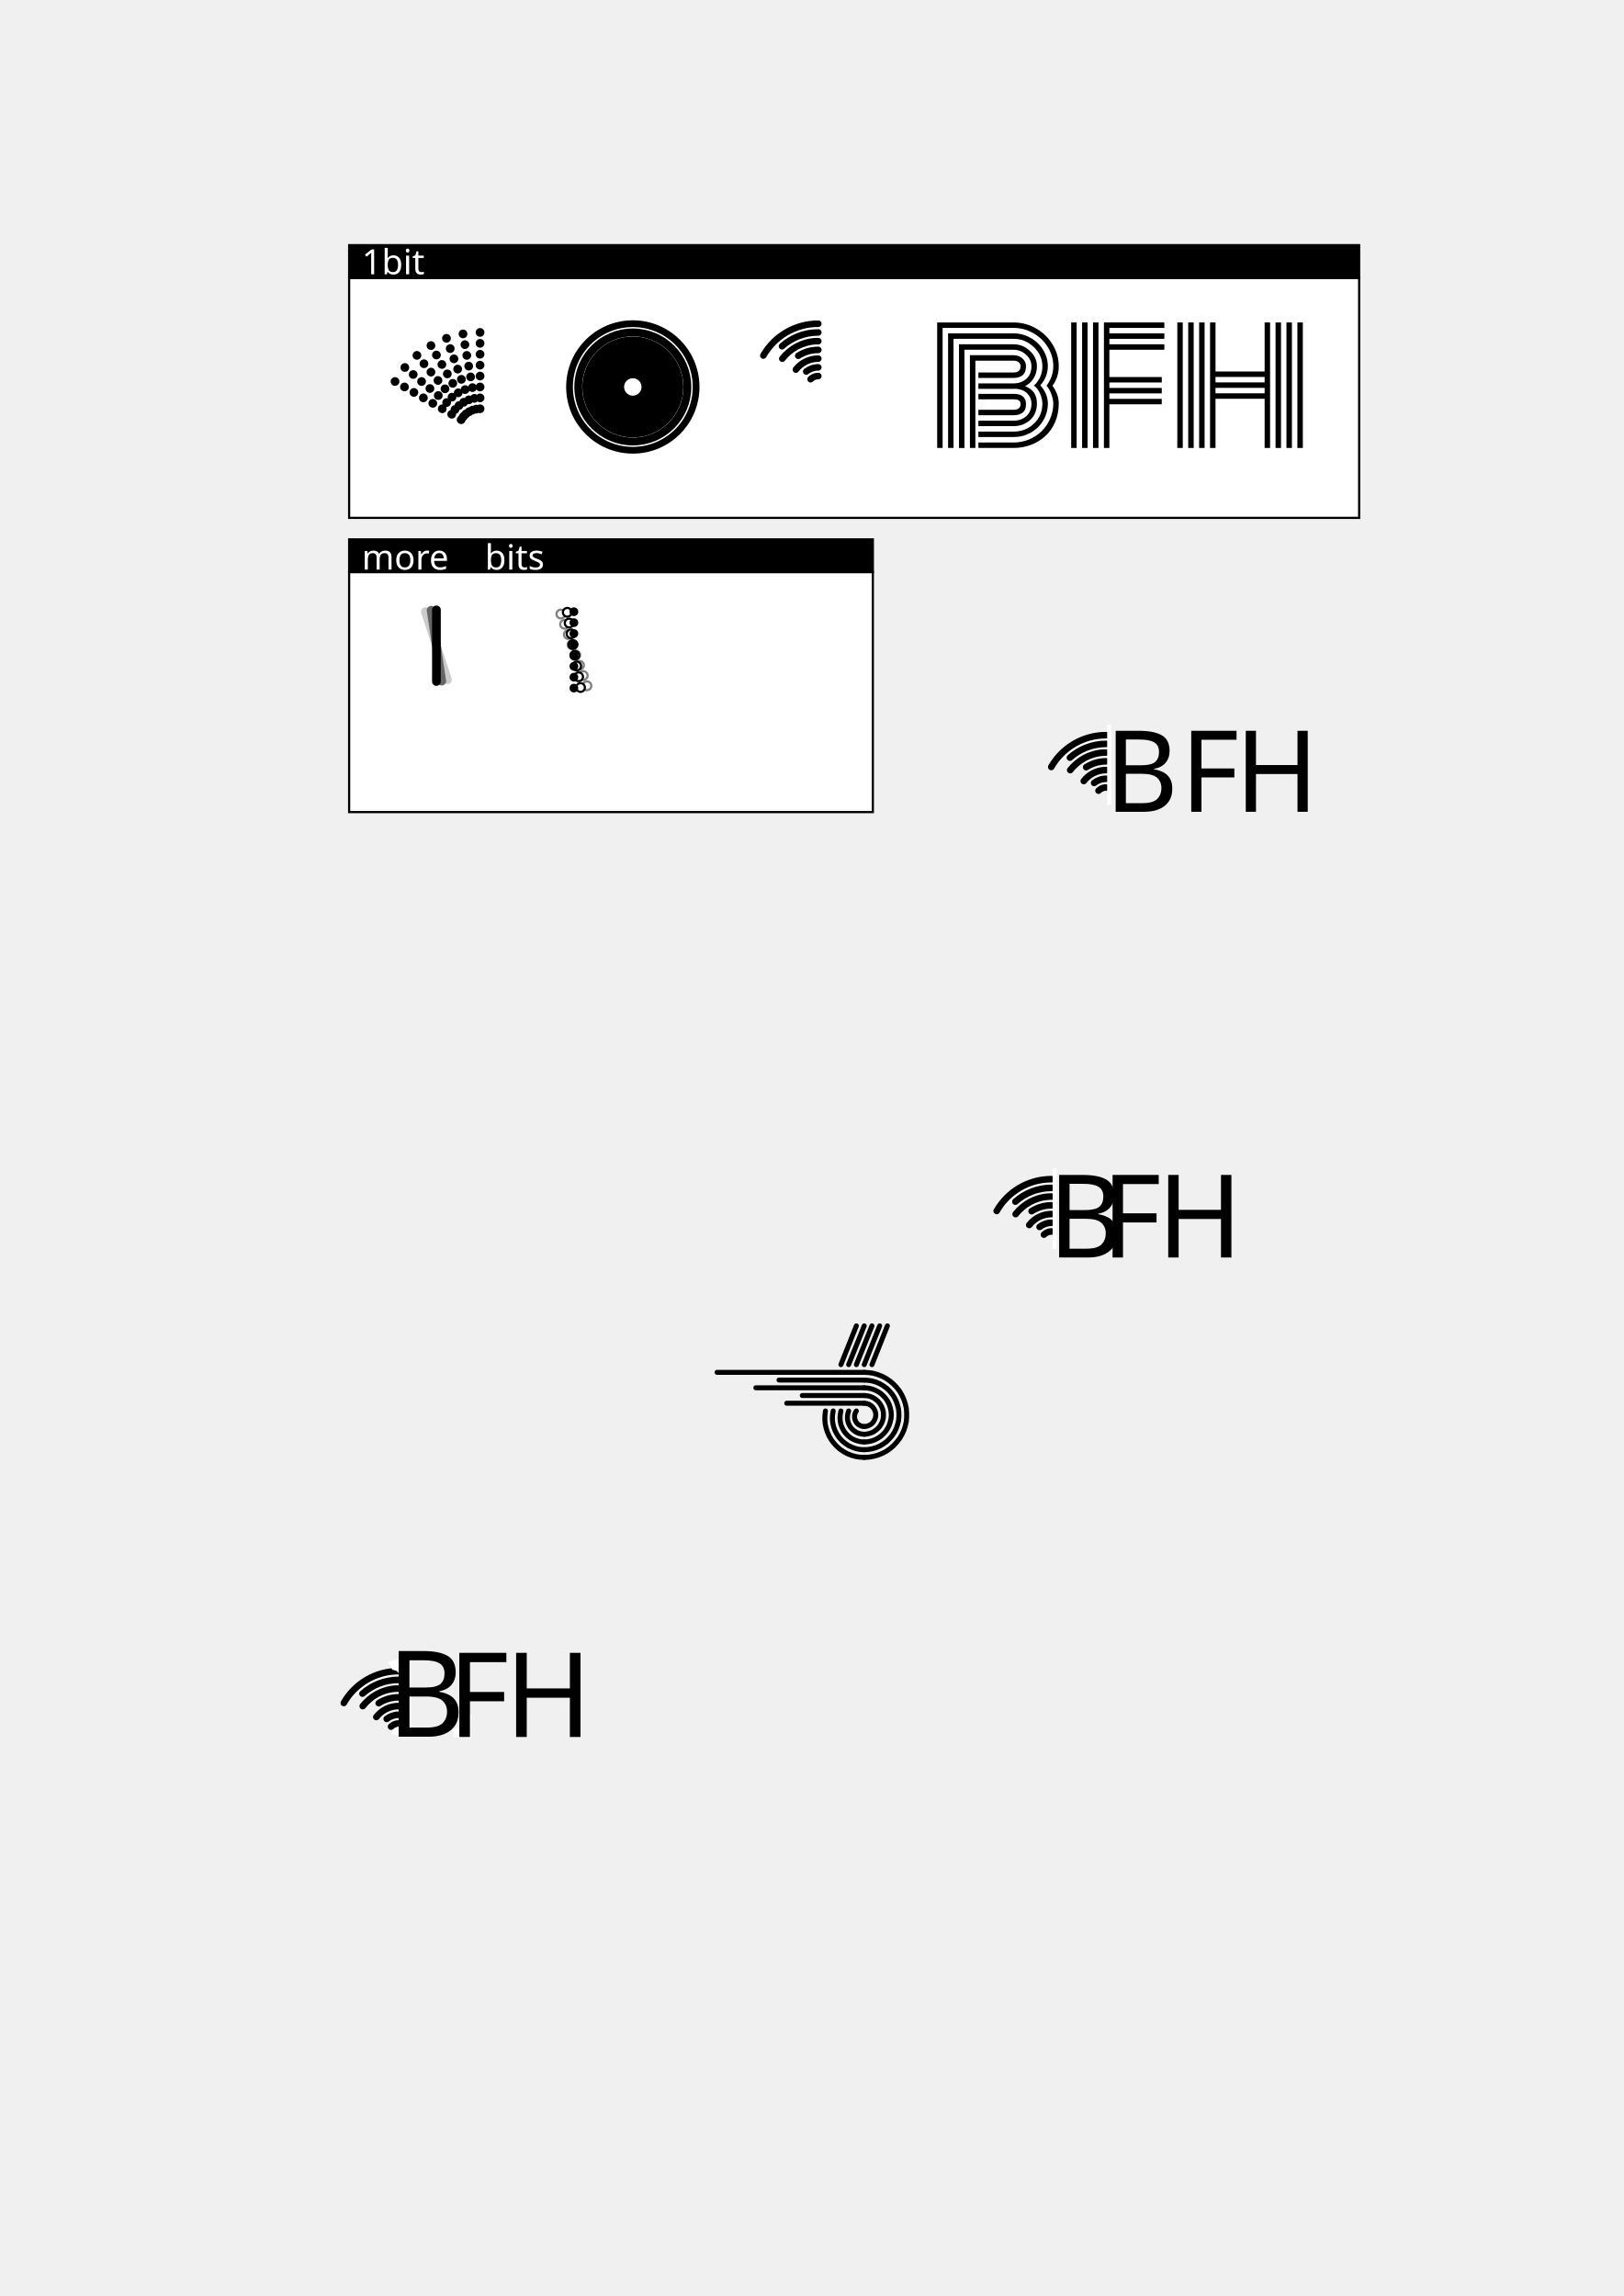
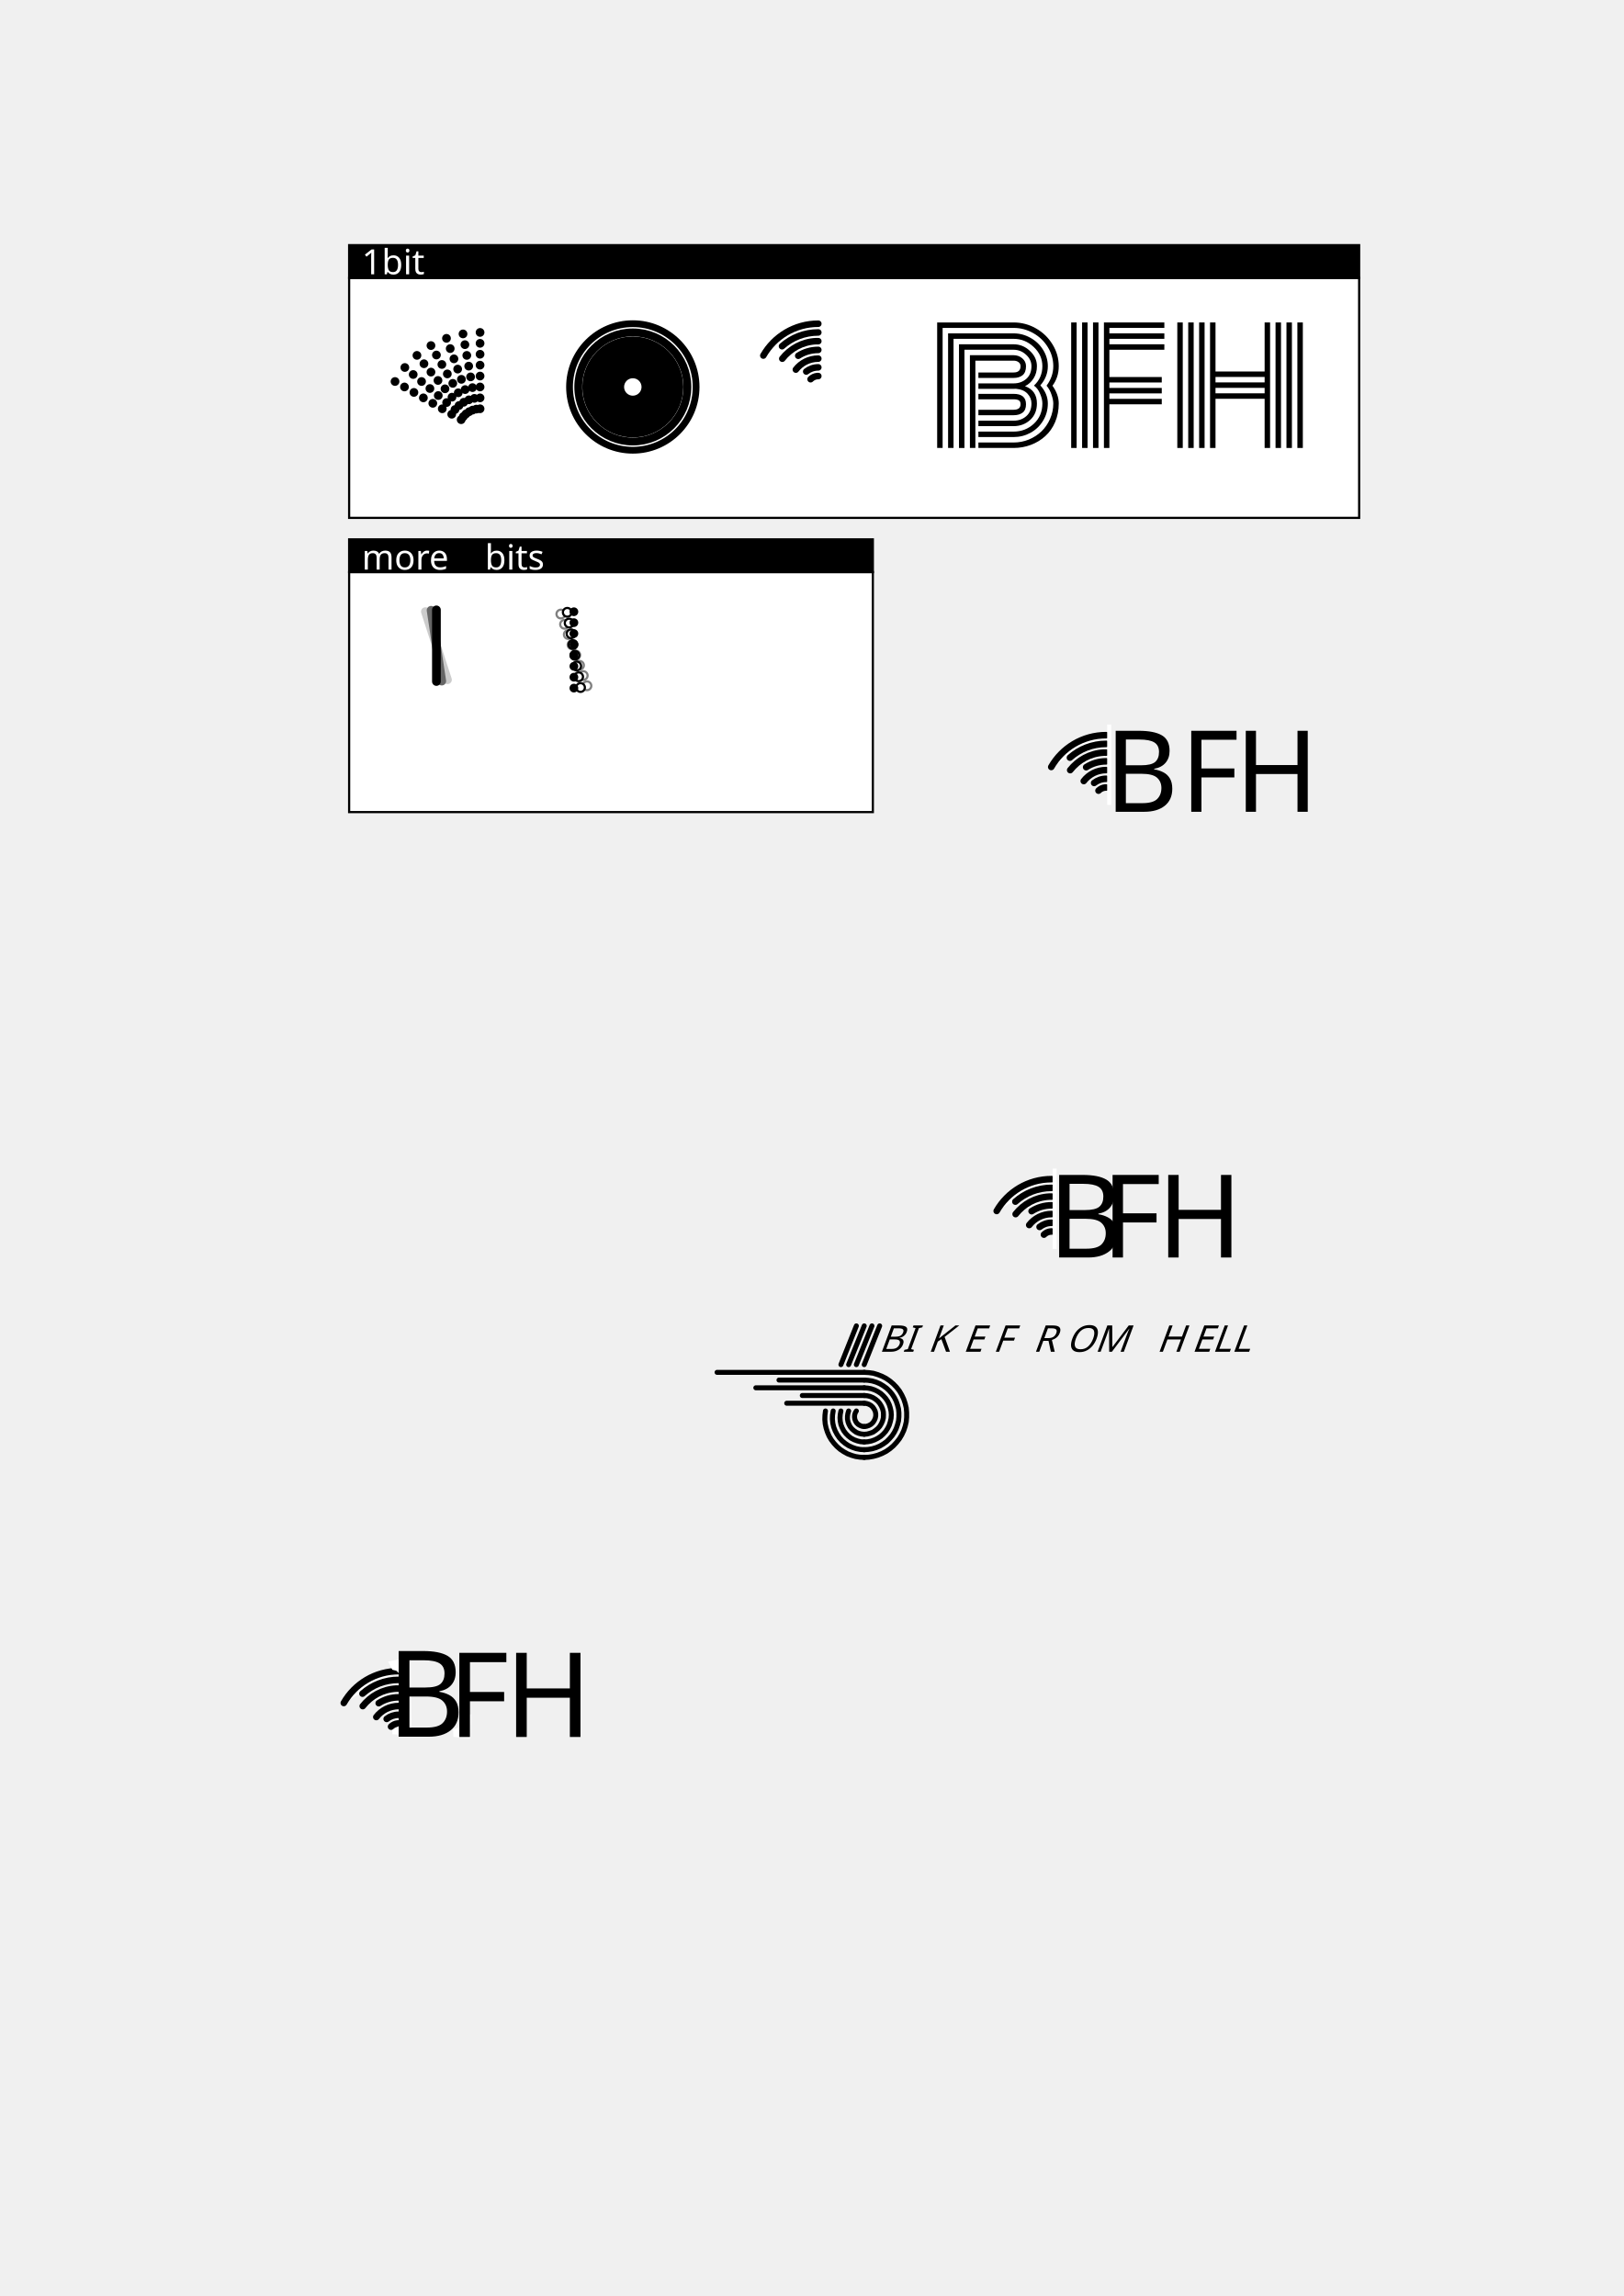
<svg xmlns="http://www.w3.org/2000/svg" version="1.1" x="0px" y="0px" width="744.094px" height="1052.361px" viewBox="0 0 744.094 1052.361" enable-background="new 0 0 744.094 1052.361" xml:space="preserve">
  <g id="svg2">
    <defs>
		
		
			</defs>
    <g id="layer1">
      <rect id="rect4394-0" x="160" y="262.218" fill="#FFFFFF" stroke="#000000" width="240" height="110" />
      <rect id="rect4394-2-9" x="160" y="247.218" stroke="#000000" width="240" height="15" />
      <rect id="rect4394" x="160" y="127.363" fill="#FFFFFF" stroke="#000000" stroke-width="1" width="462.856" height="110" />
      <path id="path4153-8-2-8-4-7-4" fill="#FFFFFF" stroke="#000000" stroke-width="3" stroke-linecap="round" d="    M375,168.375c-2.093,0-4.003,0.708-5.531,1.906" />
      <g id="g3729-4-1" transform="matrix(0.9396926,-0.3420202,0.3420202,0.9396926,-53.96086,157.9964)">
        <path id="path3649-4-7" fill="#FFFFFF" stroke="#808080" d="     M252,222.362c0,1.105-0.895,2-2,2c-1.105,0-2-0.895-2-2c0-1.105,0.895-2,2-2C251.104,220.362,251.999,221.258,252,222.362z" />
        <path id="path3649-9-44-8" fill="#FFFFFF" stroke="#808080" d="     M252,227.362c0,1.104-0.895,2-2,2c-1.104-0.001-2-0.896-2-2c0.001-1.104,0.896-2.001,2-2     C251.104,225.362,252,226.258,252,227.362z" />
        <path id="path3649-8-7-5" fill="#FFFFFF" stroke="#808080" d="     M252,232.362c-0.001,1.104-0.896,2-2.001,2c-1.104,0-2-0.895-1.999-2c0-1.105,0.895-2,2-2     C251.104,230.362,252,231.258,252,232.362z" />
        <path id="path3649-9-4-6-7" fill="#FFFFFF" stroke="#808080" d="     M252,237.362c0,1.105-0.895,2-2,2c-1.105,0-2-0.895-2-2c0-1.105,0.895-2,2-2C251.105,235.362,252,236.257,252,237.362z" />
        <path id="path3649-81-3-4" fill="#FFFFFF" stroke="#808080" d="     M252,242.362c0,1.105-0.895,2-2,2c-1.105,0-2-0.895-2-2c0-1.105,0.895-2,2-2C251.105,240.362,252,241.257,252,242.362z" />
        <path id="path3649-9-0-1-1" fill="#FFFFFF" stroke="#808080" d="     M252,247.362c0,1.104-0.895,2-2,1.999c-1.105,0-2-0.895-2-2c0-1.104,0.895-2,2-2C251.105,245.362,252,246.258,252,247.362z" />
        <path id="path3649-8-3-7-8" fill="#FFFFFF" stroke="#808080" d="     M252,252.362c0,1.105-0.895,2-2,2c-1.105,0-2-0.895-2-2c0-1.105,0.895-2,2-2C251.105,250.362,252,251.258,252,252.362z" />
        <path id="path3649-9-4-0-5-5" fill="#FFFFFF" stroke="#808080" d="     M252,257.362c0,1.105-0.895,2-2,2s-2-0.895-2-2c0-1.105,0.895-2,2-2C251.104,255.362,252,256.257,252,257.362z" />
      </g>
      <g id="g3729-4" transform="matrix(0.9848077,-0.1736482,0.1736482,0.9848077,-24.85357,105.082)">
        <path id="path3649-4" fill="#FFFFFF" stroke="#000000" d="     M252,222.362c0,1.105-0.896,2-2,2c-1.105,0.001-2.001-0.895-2.001-2c0-1.105,0.895-2,2-2     C251.104,220.362,252,221.258,252,222.362z" />
        <path id="path3649-9-44" fill="#FFFFFF" stroke="#000000" d="     M252,227.362c0,1.105-0.895,2-2,2c-1.105,0.001-2-0.895-2.001-2c0-1.105,0.896-2,2-2C251.104,225.362,252,226.257,252,227.362z" />
        <path id="path3649-8-7" fill="#FFFFFF" stroke="#000000" d="     M252,232.362c0,1.105-0.895,2-2,2c-1.105,0-2-0.896-2-2.001c0-1.104,0.896-2,2-2C251.104,230.362,252,231.257,252,232.362z" />
        <path id="path3649-9-4-6" fill="#FFFFFF" stroke="#000000" d="     M252,237.362c0,1.105-0.895,2.001-2,2.001c-1.105,0-2-0.895-2-2c0-1.105,0.896-2,2.001-2     C251.104,235.362,252,236.258,252,237.362z" />
        <path id="path3649-81-3" fill="#FFFFFF" stroke="#000000" d="     M252,242.362c0.001,1.105-0.895,2-2,2c-1.105,0.001-2-0.895-2.001-2c0-1.105,0.896-2,2.001-2     C251.105,240.362,252,241.258,252,242.362z" />
        <path id="path3649-9-0-1" fill="#FFFFFF" stroke="#000000" d="     M252,247.362c0.001,1.105-0.895,2-2,2c-1.105,0.001-2-0.895-2.001-2c0-1.105,0.896-2,2.001-1.999     C251.105,245.362,252,246.258,252,247.362z" />
        <path id="path3649-8-3-7" fill="#FFFFFF" stroke="#000000" d="     M252,252.362c0.001,1.105-0.895,2-2,2.001c-1.105,0-2-0.896-1.999-2.001c-0.001-1.105,0.895-2,2-2     C251.105,250.362,252,251.257,252,252.362z" />
        <path id="path3649-9-4-0-5" fill="#FFFFFF" stroke="#000000" d="     M252,257.362c0.001,1.105-0.895,2-2,2.001c-1.105,0-2-0.896-2-2c-0.001-1.105,0.895-2.001,2-2.001     C251.105,255.362,252,256.257,252,257.362z" />
      </g>
      <path id="path2816-6-1" fill="none" stroke="#CCCCCC" stroke-width="4" stroke-linecap="round" d="    M194.939,280.337l10.123,31.225" />
      <path id="path2816-6" fill="none" stroke="#666666" stroke-width="4" stroke-linecap="round" d="    M197.559,279.72l4.882,32.46" />
      <path id="path2816" fill="none" stroke="#000000" stroke-width="4" stroke-linecap="round" d="    M200,279.537v32.825" />
      <g id="g3729" transform="translate(13,58.02592)">
        <path id="path3649" d="     M252,222.362c0,1.104-0.896,2-2,2s-2-0.896-2-2s0.896-2,2-2S252,221.258,252,222.362z" />
        <path id="path3649-9" d="     M252,227.362c0,1.104-0.896,2-2,2s-2-0.896-2-2s0.896-2,2-2S252,226.258,252,227.362z" />
        <path id="path3649-8" d="     M252,232.362c0,1.104-0.896,2-2,2s-2-0.896-2-2s0.896-2,2-2S252,231.258,252,232.362z" />
        <path id="path3649-9-4" d="     M252,237.362c0,1.104-0.896,2-2,2s-2-0.896-2-2s0.896-2,2-2S252,236.258,252,237.362z" />
        <path id="path3649-81" d="     M252,242.362c0,1.104-0.896,2-2,2s-2-0.896-2-2s0.896-2,2-2S252,241.258,252,242.362z" />
        <path id="path3649-9-0" d="     M252,247.362c0,1.104-0.896,2-2,2s-2-0.896-2-2s0.896-2,2-2S252,246.258,252,247.362z" />
        <path id="path3649-8-3" d="     M252,252.362c0,1.104-0.896,2-2,2s-2-0.896-2-2s0.896-2,2-2S252,251.258,252,252.362z" />
        <path id="path3649-9-4-0" d="     M252,257.362c0,1.104-0.896,2-2,2s-2-0.896-2-2s0.896-2,2-2S252,256.258,252,257.362z" />
      </g>
      <g id="g3729-9" transform="translate(-30,-70)">
        <path id="path3649-7" d="     M252,222.363c0,1.104-0.896,2-2,2s-2-0.896-2-2s0.896-2,2-2S252,221.258,252,222.363z" />
        <path id="path3649-9-5" d="     M252,227.363c0,1.104-0.896,2-2,2s-2-0.896-2-2s0.896-2,2-2S252,226.258,252,227.363z" />
        <path id="path3649-8-38" d="     M252,232.363c0,1.104-0.896,2-2,2s-2-0.896-2-2s0.896-2,2-2S252,231.258,252,232.363z" />
        <path id="path3649-9-4-8" d="     M252,237.363c0,1.104-0.896,2-2,2s-2-0.896-2-2s0.896-2,2-2S252,236.258,252,237.363z" />
        <path id="path3649-81-31" d="     M252,242.363c0,1.104-0.896,2-2,2s-2-0.896-2-2s0.896-2,2-2S252,241.258,252,242.363z" />
        <path id="path3649-9-0-8" d="     M252,247.363c0,1.104-0.896,2-2,2s-2-0.896-2-2s0.896-2,2-2S252,246.258,252,247.363z" />
        <path id="path3649-8-3-9" d="     M252,252.363c0,1.104-0.896,2-2,2s-2-0.896-2-2s0.896-2,2-2S252,251.258,252,252.363z" />
        <path id="path3649-9-4-0-6" d="     M252,257.363c0,1.104-0.896,2-2,2s-2-0.896-2-2s0.896-2,2-2S252,256.258,252,257.363z" />
      </g>
      <g id="g3729-9-3" transform="matrix(0.9848077,-0.1736482,0.1736482,0.9848077,-72.62889,-22.52612)">
        <path id="path3649-7-3" d="     M252,222.362c0,1.105-0.895,2-2,2c-1.105,0-2-0.896-2-2.001c0-1.105,0.896-2,2-2C251.104,220.362,252.001,221.257,252,222.362z" />
        <path id="path3649-9-5-3" d="     M252,227.362c0,1.105-0.895,2-2,2c-1.105,0-2-0.896-2-2.001c0-1.104,0.896-2,2-2C251.104,225.362,252,226.257,252,227.362z" />
        <path id="path3649-8-38-8" d="     M252,232.362c0,1.105-0.895,2.001-2,2.001s-2-0.895-2.001-2c0-1.105,0.896-2,2.001-2C251.104,230.362,252,231.258,252,232.362z" />
        <path id="path3649-9-4-8-6" d="     M252,237.362c0.001,1.105-0.895,2-2,2c-1.105,0.001-2-0.895-2.001-2c0-1.105,0.896-2,2.001-2     C251.105,235.362,252,236.258,252,237.362z" />
        <path id="path3649-81-31-0" d="     M252,242.362c0.001,1.105-0.895,2-2,2c-1.105,0.001-2-0.895-2.001-2c0-1.105,0.896-2,2.001-1.999     C251.105,240.362,252,241.258,252,242.362z" />
        <path id="path3649-9-0-8-4" d="     M252,247.362c0.001,1.105-0.895,2-2,2.001c-1.105,0-2-0.896-1.999-2.001c-0.001-1.105,0.895-2,2-2     C251.105,245.362,252,246.257,252,247.362z" />
        <path id="path3649-8-3-9-8" d="     M252,252.362c0.001,1.105-0.895,2-2,2c-1.105,0-2-0.896-2-2c-0.001-1.105,0.895-2.001,2-2.001     C251.105,250.362,252,251.257,252,252.362z" />
        <path id="path3649-9-4-0-6-8" d="     M251.999,257.362c0.001,1.104-0.895,2-2,2s-2-0.895-2-2c-0.001-1.105,0.895-2,2-2.001     C251.105,255.362,252,256.258,251.999,257.362z" />
      </g>
      <g id="g3729-9-3-8" transform="matrix(0.9396926,-0.3420202,0.3420202,0.9396926,-106.3664,31.62895)">
        <path id="path3649-7-3-9" d="     M252,222.362c0,1.105-0.895,2-2,2c-1.105,0-2-0.895-2-2s0.895-2,2-2S252,221.257,252,222.362z" />
        <path id="path3649-9-5-3-7" d="     M252,227.362c0,1.105-0.895,2-2,2s-2-0.895-2-2c0-1.105,0.895-2,2-2C251.104,225.362,252,226.258,252,227.362z" />
        <path id="path3649-8-38-8-7" d="     M252,232.362c0,1.104-0.895,2-2,2c-1.104-0.001-2-0.896-2-2.001c0-1.104,0.895-2,2-1.999     C251.104,230.362,252,231.258,252,232.362z" />
        <path id="path3649-9-4-8-6-6" d="     M252,237.362c0,1.105-0.895,2-2,2s-2-0.895-2-2c0.001-1.104,0.896-2,2-2C251.104,235.362,252,236.258,252,237.362z" />
        <path id="path3649-81-31-0-4" d="     M252,242.362c-0.001,1.104-0.896,2-2,2c-1.105,0-2.001-0.896-2-2c0-1.105,0.895-2,2-2C251.104,240.362,252,241.257,252,242.362z" />
        <path id="path3649-9-0-8-4-3" d="     M252,247.362c0,1.105-0.895,2-2,2s-2-0.895-2-2c0-1.105,0.895-2,2-2C251.105,245.362,252,246.257,252,247.362z" />
        <path id="path3649-8-3-9-8-0" d="     M252,252.362c0,1.105-0.896,2.001-2,2c-1.105,0-2-0.895-2-2c0-1.104,0.895-2,2-2C251.105,250.362,252,251.258,252,252.362z" />
        <path id="path3649-9-4-0-6-8-3" d="     M252,257.362c0,1.105-0.895,2-2,2c-1.105,0-2-0.896-2-2c0-1.105,0.895-2,2-2C251.105,255.362,252,256.258,252,257.362z" />
      </g>
      <g id="g3729-9-3-8-0" transform="matrix(0.8660254,-0.5,0.5,0.8660254,-130.1874,90.81974)">
        <path id="path3649-7-3-9-9" d="     M252,222.362c0,1.105-0.895,2-2,2.001c-1.105-0.001-2-0.895-2-2.001c0-1.104,0.895-2,2-1.999     C251.104,220.362,252,221.258,252,222.362z" />
        <path id="path3649-9-5-3-7-2" d="     M252,227.362c0,1.105-0.895,2-2,2.001c-1.105-0.001-2-0.895-2-2c0-1.104,0.895-2,2-1.999     C251.104,225.362,252,226.258,252,227.362z" />
        <path id="path3649-8-38-8-7-5" d="     M252,232.362c0,1.105-0.895,2-2,2.001c-1.105-0.001-2-0.895-2-2.001c0-1.104,0.895-2,2-1.999     C251.104,230.362,252,231.258,252,232.362z" />
        <path id="path3649-9-4-8-6-6-4" d="     M252,237.362c0,1.105-0.895,2-2,2.001c-1.105-0.001-2-0.895-2-2.001c0-1.104,0.895-2,2-1.999     C251.104,235.362,252,236.258,252,237.362z" />
        <path id="path3649-81-31-0-4-0" d="     M252,242.362c0,1.105-0.895,2-2,2.001c-1.105-0.001-2-0.895-2-2c0-1.104,0.895-2,2-1.999     C251.105,240.362,252,241.258,252,242.362z" />
        <path id="path3649-9-0-8-4-3-5" d="     M252,247.362c0,1.105-0.895,2-2,2.001c-1.105,0-2-0.895-2-2.001c0-1.104,0.895-2,2-1.999     C251.105,245.362,252,246.258,252,247.362z" />
        <path id="path3649-8-3-9-8-0-9" d="     M252,252.362c0,1.105-0.896,2.001-2,2.001c-1.105,0-2-0.895-2-2c0-1.104,0.895-2,2-1.999     C251.105,250.362,252,251.258,252,252.362z" />
        <path id="path3649-9-4-0-6-8-3-4" d="     M252,257.362c0,1.105-0.896,2.001-2,2.001c-1.105,0-2-0.895-2-2c0-1.104,0.895-2,2-1.999     C251.105,255.362,252,256.258,252,257.362z" />
      </g>
      <g id="g3729-9-3-8-0-6" transform="matrix(0.7660444,-0.6427876,0.6427876,0.7660444,-143.3682,153.2478)">
        <path id="path3649-7-3-9-9-9" d="     M252,222.362c0,1.104-0.895,2-1.999,2c-1.105,0-2.001-0.896-2.001-2c0-1.105,0.896-2.001,2.001-2     C251.105,220.362,252,221.257,252,222.362z" />
        <path id="path3649-9-5-3-7-2-2" d="     M252,227.362c0,1.104-0.895,2-2,2c-1.105,0-2.001-0.896-2.001-2c0-1.105,0.895-2,2-1.999     C251.104,225.362,252,226.258,252,227.362z" />
        <path id="path3649-8-38-8-7-5-2" d="     M252,232.362c0,1.105-0.895,2-2,2c-1.105,0-2.001-0.896-2.001-2c0-1.104,0.895-2,2-1.999     C251.104,230.362,252,231.258,252,232.362z" />
        <path id="path3649-9-4-8-6-6-4-4" d="     M252,237.362c0,1.105-0.896,2.001-2,2.001c-1.105,0-2.001-0.896-2-2.001c0-1.104,0.895-2,2-1.999     C251.104,235.362,252,236.258,252,237.362z" />
        <path id="path3649-81-31-0-4-0-7" d="     M252,242.362c0,1.105-0.896,2.001-2,2.001c-1.105,0-2-0.895-1.999-2c-0.001-1.105,0.895-2,2-2     C251.104,240.362,252,241.258,252,242.362z" />
        <path id="path3649-9-0-8-4-3-5-7" d="     M251.999,247.362c0,1.104-0.895,2-2,2c-1.105,0-2-0.895-1.999-2c0-1.104,0.895-2,1.999-2     C251.105,245.363,252,246.257,251.999,247.362z" />
        <path id="path3649-8-3-9-8-0-9-5" d="     M251.999,252.362c0,1.104-0.895,2-1.999,2c-1.104,0-2-0.895-2-2c0-1.105,0.896-2.001,2-2.001     C251.105,250.362,252,251.257,251.999,252.362z" />
        <path id="path3649-9-4-0-6-8-3-4-4" d="     M251.999,257.362c0.001,1.105-0.895,2-2,2c-1.104,0-2-0.895-2-1.999c0-1.105,0.896-2.001,2-2.001     C251.105,255.362,252,256.257,251.999,257.362z" />
      </g>
      <g id="g3729-9-3-8-0-6-8" transform="matrix(0.6427876,-0.7660444,0.7660444,0.6427876,-145.5082,217.0162)">
        <path id="path3649-7-3-9-9-9-1" d="     M252,222.362c0,1.104-0.896,2-2,1.999c-1.105,0-2-0.895-2-1.999c0-1.104,0.896-2,2.001-2     C251.105,220.362,252,221.257,252,222.362z" />
        <path id="path3649-9-5-3-7-2-2-2" d="     M252,227.362c0,1.104-0.896,2-2,2c-1.105,0-2-0.895-2-1.999c0-1.104,0.896-2,2-2C251.105,225.362,252.001,226.258,252,227.362z" />
        <path id="path3649-8-38-8-7-5-2-8" d="     M252,232.362c0,1.105-0.895,2-2,2.001c-1.105-0.001-2-0.896-2-2.001c0-1.104,0.896-2,2-1.999     C251.105,230.362,252.001,231.258,252,232.362z" />
        <path id="path3649-9-4-8-6-6-4-4-9" d="     M252,237.362c0,1.105-0.895,2-2,2.001c-1.104,0-2-0.896-2-2.001c0-1.104,0.896-2,2-2     C251.105,235.362,252.001,236.257,252,237.362z" />
        <path id="path3649-81-31-0-4-0-7-3" d="     M252,242.361c0,1.105-0.895,2-2,2.001c-1.104,0-2-0.896-2-2c0-1.105,0.895-2,1.999-2C251.105,240.362,252,241.257,252,242.361z" />
        <path id="path3649-9-0-8-4-3-5-7-6" d="     M252.001,247.362c0,1.104-0.896,2-2.001,2c-1.104,0-2-0.896-1.999-2c0-1.105,0.895-2.001,1.999-2     C251.105,245.361,252,246.257,252.001,247.362z" />
        <path id="path3649-8-3-9-8-0-9-5-8" d="     M252,252.362c0,1.104-0.895,1.999-2,2c-1.104,0-2-0.896-2-2c0-1.105,0.895-2,1.999-2C251.105,250.361,252,251.257,252,252.362z" />
        <path id="path3649-9-4-0-6-8-3-4-4-0" d="     M252,257.362c0,1.104-0.895,1.999-2,1.999c-1.104,0-2-0.896-1.999-2c0-1.104,0.896-2,2-2     C251.105,255.363,252,256.257,252,257.362z" />
      </g>
      <g id="g3729-9-3-8-0-6-8-2" transform="matrix(0.5,-0.8660254,0.8660254,0.5,-136.5424,280.1874)">
        <path id="path3649-7-3-9-9-9-1-1" d="     M252,222.362c0,1.105-0.895,2-2,2.001c-1.104-0.001-2-0.895-2-2.001c0-1.104,0.895-2,2-1.999     C251.105,220.362,252.001,221.258,252,222.362z" />
        <path id="path3649-9-5-3-7-2-2-2-0" d="     M252,227.362c0,1.105-0.895,2.001-2,2.001c-1.104-0.001-2-0.895-2-2.001c0-1.104,0.895-2,2-1.999     C251.105,225.362,252.001,226.257,252,227.362z" />
        <path id="path3649-8-38-8-7-5-2-8-5" d="     M252,232.362c0,1.105-0.895,2.001-2,2c-1.104-0.001-2-0.895-2-2.001c0-1.104,0.895-2,2-1.999     C251.105,230.362,252.001,231.257,252,232.362z" />
        <path id="path3649-9-4-8-6-6-4-4-9-1" d="     M252,237.362c0,1.105-0.895,2.001-2,2.001c-1.104,0-2-0.895-2-2.001c0-1.104,0.895-2,2-1.999     C251.105,235.362,252.001,236.257,252,237.362z" />
        <path id="path3649-81-31-0-4-0-7-3-1" d="     M252,242.362c0,1.105-0.895,2.001-2,2.001c-1.104,0-2-0.895-2-2.001c0-1.104,0.895-2,2-1.999     C251.105,240.362,252.001,241.257,252,242.362z" />
        <path id="path3649-9-0-8-4-3-5-7-6-0" d="     M252,247.362c-0.001,1.104-0.895,2-2.001,2c-1.104,0-2-0.895-1.999-2c-0.001-1.105,0.895-2.001,1.999-2     C251.105,245.362,252.001,246.257,252,247.362z" />
        <path id="path3649-8-3-9-8-0-9-5-8-8" d="     M252,252.362c-0.001,1.104-0.895,2-2.001,2c-1.104,0-2-0.895-1.999-2c-0.001-1.105,0.895-2.001,1.999-2     C251.105,250.362,252.001,251.257,252,252.362z" />
        <path id="path3649-9-4-0-6-8-3-4-4-0-5" d="     M252,257.362c-0.001,1.104-0.895,2-2.001,2c-1.104,0-2-0.895-1.999-2c-0.001-1.105,0.895-2.001,1.999-2     C251.105,255.362,252.001,256.257,252,257.362z" />
      </g>
      <path id="path4153" fill="#FFFFFF" stroke="#000000" stroke-width="3.103" d="    M319,177.362c0,16.016-12.984,29-29,29c-16.017,0-29-12.984-29-29c0-16.017,12.983-29,29-29    C306.016,148.362,319,161.346,319,177.362z" />
      <path id="path4153-8" fill="#FFFFFF" stroke="#000000" stroke-width="3.6" d="    M315,177.362c0,13.807-11.193,25-25,25c-13.808,0-25-11.193-25-25c0-13.808,11.192-25,25-25    C303.807,152.362,315,163.555,315,177.362z" />
      <path id="path4153-8-2" fill="#FFFFFF" stroke="#000000" stroke-width="4.286" d="    M311,177.362c0,11.598-9.402,21-21,21c-11.599,0-21-9.402-21-21c0-11.599,9.401-21,21-21C301.598,156.362,311,165.764,311,177.362    z" />
      <path id="path4153-8-2-8" fill="#FFFFFF" stroke="#000000" stroke-width="5.294" d="    M307,177.362c0,9.389-7.611,17-17,17s-17-7.611-17-17c0-9.39,7.611-17,17-17S307,167.973,307,177.362z" />
      <path id="path4153-8-2-8-4" fill="#FFFFFF" stroke="#000000" stroke-width="6.923" d="    M303,177.362c0,7.18-5.82,13-13,13s-13-5.82-13-13s5.82-13,13-13S303,170.183,303,177.362z" />
      <path id="path4153-8-2-8-4-7" fill="#FFFFFF" stroke="#000000" stroke-width="10" d="    M298.999,177.362c0,4.97-4.028,9-8.999,9s-9-4.03-9-9c0-4.971,4.029-9,9-9S298.999,172.392,298.999,177.362z" />
      <path id="path4153-8-2-8-4-7-2" fill="#FFFFFF" stroke="#000000" stroke-width="18" d="    M295,177.362c0,2.761-2.239,5-5,5c-2.762,0-5-2.239-5-5c0-2.762,2.238-5,5-5C292.761,172.362,295,174.601,295,177.362z" />
      <path id="path4153-4" fill="#FFFFFF" stroke="#000000" stroke-width="3" stroke-linecap="round" d="    M375,148.375c-10.781,0-20.19,5.862-25.188,14.594" />
      <path id="path4153-8-0" fill="#FFFFFF" stroke="#000000" stroke-width="3" stroke-linecap="round" d="    M375,152.375c-6.385,0-12.207,2.374-16.625,6.312" />
      <path id="path4153-8-2-6" fill="#FFFFFF" stroke="#000000" stroke-width="3" stroke-linecap="round" d="    M375,156.375c-0.363,0-0.736-0.019-1.094,0c-6.261,0.317-11.77,3.407-15.406,8.031" />
      <path id="path4153-8-2-8-2" fill="#FFFFFF" stroke="#000000" stroke-width="3" stroke-linecap="round" d="    M375,160.375c-3.391,0-6.536,0.977-9.188,2.688" />
      <path id="path4153-8-2-8-4-9" fill="#FFFFFF" stroke="#000000" stroke-width="3" stroke-linecap="round" d="    M375,164.375c-4.183,0-7.903,1.963-10.281,5.031" />
      <path id="path4153-8-2-8-4-7-2-0" fill="#FFFFFF" stroke="#000000" stroke-width="3" stroke-linecap="round" d="    M375,172.375c-0.173,0-0.332-0.018-0.5,0c-1.177,0.119-2.24,0.646-3.031,1.438" />
      <rect id="rect4394-2" x="160" y="112.362" stroke="#000000" stroke-width="1" width="462.856" height="15" />
      <text transform="matrix(1 0 0 1 165.802 125.712)" fill="#FFFFFF" font-family="'ArialMT'" font-size="15.949">1bit</text>
      <text transform="matrix(1 0 0 1 165.802 261.0724)" fill="#FFFFFF" font-family="'ArialMT'" font-size="15.949">more    bits</text>
      <g id="text3007" transform="matrix(0.9200331,0,0,0.9200331,30.40063,15.10471)">
        <path id="path3012" d="M475.291,184.966c0-0.982-0.301-1.637-0.905-1.964c-0.58-0.327-1.435-0.49-2.568-0.491h-17.519v-2.718     h17.519c4.128,0,6.192,1.725,6.192,5.173c0,1.938-0.567,3.335-1.699,4.191c-1.133,0.855-2.63,1.284-4.493,1.283h-17.519v-2.718     h17.519C474.134,187.721,475.291,186.803,475.291,184.966 M452.788,206.751h-2.718v-46.214h21.748     c1.711,0,3.172,0.529,4.38,1.586c1.208,1.032,1.813,2.328,1.813,3.889c0,2.063-0.567,3.561-1.699,4.493     c-1.133,0.905-2.63,1.359-4.493,1.359h-17.519v-2.718h17.519c2.316,0,3.473-1.044,3.473-3.133c0-0.857-0.327-1.523-0.981-2.002     c-0.655-0.503-1.486-0.755-2.492-0.755h-19.03V206.751 M454.299,174.582h17.519c2.492,0,4.594-0.742,6.305-2.227     c1.738-1.51,2.606-3.625,2.606-6.343c0-2.19-0.906-4.104-2.718-5.739c-1.787-1.637-3.852-2.454-6.192-2.454h-24.466v48.933     h-2.719V155.1h27.186c3.096,0,5.802,1.094,8.118,3.284c2.34,2.165,3.511,4.708,3.511,7.628c0,2.291-0.541,4.291-1.624,6.003     c-1.057,1.711-2.492,3.033-4.304,3.965c3.952,1.41,5.928,4.279,5.928,8.608c0,3.423-1.133,6.167-3.399,8.23     c-2.265,2.039-5.009,3.059-8.23,3.059h-17.519v-2.718h17.519c2.492,0,4.594-0.743,6.305-2.228     c1.737-1.51,2.606-3.625,2.606-6.343c0-1.837-0.655-3.461-1.964-4.871c-1.309-1.41-3.234-2.228-5.776-2.454     c-0.253,0.025-0.642,0.038-1.171,0.038h-17.519V174.582 M488.884,166.012c0,3.524-1.246,6.708-3.737,9.552     c2.491,2.769,3.737,5.777,3.737,9.024c0,3.146-0.793,6.016-2.379,8.608c-1.56,2.568-3.65,4.568-6.268,6.004     c-2.592,1.41-5.398,2.114-8.419,2.114h-17.519v-2.718h17.519c3.926,0,7.3-1.309,10.119-3.926     c2.819-2.643,4.229-6.004,4.229-10.082c0-1.459-0.378-3.071-1.133-4.833c-0.73-1.787-1.749-3.146-3.058-4.078     c2.794-2.617,4.191-5.84,4.191-9.665c0-3.676-1.435-6.859-4.304-9.553c-2.87-2.718-6.218-4.078-10.043-4.078h-29.904v54.37     h-2.718v-57.089h32.622c2.995,0,5.802,0.743,8.419,2.228c2.643,1.459,4.745,3.461,6.306,6.004     C488.103,160.41,488.884,163.117,488.884,166.012 M488.241,175.715c2.241-2.995,3.361-6.231,3.361-9.704     c0-3.399-0.905-6.558-2.718-9.478c-1.787-2.944-4.203-5.273-7.25-6.984c-3.045-1.738-6.318-2.606-9.816-2.606h-35.341v59.807     h-2.718v-62.525h38.059c3.977,0,7.689,0.982,11.138,2.945c3.474,1.963,6.231,4.631,8.27,8.004     c2.063,3.348,3.095,6.96,3.095,10.836c0,3.7-1.044,6.947-3.133,9.741c2.089,2.895,3.133,5.84,3.133,8.835     c0,3.373-0.604,6.469-1.812,9.289c-1.208,2.794-2.845,5.121-4.908,6.984c-2.039,1.863-4.418,3.311-7.136,4.342     c-2.719,1.032-5.601,1.548-8.647,1.548h-17.519v-2.718h17.519c2.643,0,5.172-0.49,7.589-1.472     c2.416-1.007,4.518-2.366,6.305-4.078c1.787-1.711,3.21-3.776,4.267-6.191c1.082-2.417,1.623-4.984,1.623-7.703     c0-1.208-0.29-2.656-0.868-4.342C490.18,178.535,489.35,177.024,488.241,175.715" />
        <path id="path3014" d="M519.542,206.751h-2.718v-62.525h30.093v2.718h-27.375v2.718h27.375v2.718h-27.375v2.719h27.375v2.718     h-27.375v13.592h26.09v2.719h-26.09v2.718h26.09v2.718h-26.09v2.718h26.09v2.718h-26.09V206.751 M514.106,206.751h-2.718v-62.525     h2.718V206.751 M508.669,206.751h-2.718v-62.525h2.718V206.751 M503.231,206.751h-2.718v-62.525h2.718V206.751" />
        <path id="path3016" d="M613.181,144.226h2.718v62.525h-2.718V144.226 M553.373,144.226h2.718v62.525h-2.718V144.226      M607.743,144.226h2.718v62.525h-2.718V144.226 M602.306,144.226h2.718v62.525h-2.718V144.226 M596.87,144.226h2.718v62.525     h-2.718v-24.504h-24.467v24.504h-2.718v-62.525h2.718v24.429h24.467V144.226 M564.247,144.226h2.718v62.525h-2.718V144.226      M558.81,144.226h2.718v62.525h-2.718V144.226 M596.87,179.528v-2.718h-24.467v2.718H596.87 M596.87,174.091v-2.718h-24.467     v2.718H596.87" />
      </g>
    </g>
    <path id="rect4394_3_" fill="#FFFFFF" stroke="#000000" stroke-width="1" d="M754.793,315.94" />
    <path id="rect4394_2_" fill="#FFFFFF" stroke="#000000" stroke-width="1" d="M291.937,315.94" />
    <path id="path4153-8-2-8-4-7-4_1_" fill="#FFFFFF" stroke="#000000" stroke-width="3" stroke-linecap="round" d="   M506.937,356.953c-2.093,0-4.003,0.708-5.531,1.906" />
    <path id="path4153-4_1_" fill="#FFFFFF" stroke="#000000" stroke-width="3" stroke-linecap="round" d="   M506.937,336.953c-10.781,0-20.19,5.862-25.188,14.594" />
    <path id="path4153-8-0_1_" fill="#FFFFFF" stroke="#000000" stroke-width="3" stroke-linecap="round" d="   M506.937,340.953c-6.385,0-12.207,2.374-16.625,6.312" />
    <path id="path4153-8-2-6_1_" fill="#FFFFFF" stroke="#000000" stroke-width="3" stroke-linecap="round" d="   M506.937,344.953c-0.363,0-0.736-0.019-1.094,0c-6.261,0.317-11.77,3.407-15.406,8.031" />
    <path id="path4153-8-2-8-2_1_" fill="#FFFFFF" stroke="#000000" stroke-width="3" stroke-linecap="round" d="   M506.937,348.953c-3.391,0-6.536,0.977-9.188,2.688" />
    <path id="path4153-8-2-8-4-9_1_" fill="#FFFFFF" stroke="#000000" stroke-width="3" stroke-linecap="round" d="   M506.937,352.953c-4.183,0-7.903,1.963-10.281,5.031" />
    <path id="path4153-8-2-8-4-7-2-0_1_" fill="#FFFFFF" stroke="#000000" stroke-width="3" stroke-linecap="round" d="   M506.937,360.953c-0.173,0-0.332-0.018-0.5,0c-1.177,0.119-2.24,0.646-3.031,1.438" />
    <path id="rect4394-2_4_" stroke="#000000" stroke-width="1" d="M291.937,300.94" />
    <path id="rect4394-2_3_" stroke="#000000" stroke-width="1" d="M754.793,300.94" />
    <path id="rect4394-2_5_" stroke="#000000" stroke-width="1" d="M754.793,315.94" />
    <path id="rect4394-2_2_" stroke="#000000" stroke-width="1" d="M291.937,315.94" />
    <rect x="507.38" y="332.098" fill="#FFFFFF" width="1.855" height="36.833" />
    <rect x="506.236" y="334.953" fill="none" width="214.666" height="51.325" />
    <text transform="matrix(1 0 0 1 506.2356 372.0802)">
      <tspan x="0" y="0" font-family="'HelveticaNeueLTStd-Blk'" font-size="52" letter-spacing="-3">B</tspan>
      <tspan x="34.632" y="0" font-family="'HelveticaNeueLTStd-Blk'" font-size="52" letter-spacing="-2">FH</tspan>
    </text>
    <path id="path4153-8-2-8-4-7-4_3_" fill="#FFFFFF" stroke="#000000" stroke-width="3" stroke-linecap="round" d="   M182.737,785.958c-2.093,0-4.003,0.707-5.531,1.906" />
    <path id="path4153-4_3_" fill="#FFFFFF" stroke="#000000" stroke-width="3" stroke-linecap="round" d="   M182.737,765.958c-10.781,0-20.19,5.861-25.188,14.594" />
    <path id="path4153-8-0_3_" fill="#FFFFFF" stroke="#000000" stroke-width="3" stroke-linecap="round" d="   M182.737,769.958c-6.385,0-12.207,2.373-16.625,6.312" />
    <path id="path4153-8-2-6_3_" fill="#FFFFFF" stroke="#000000" stroke-width="3" stroke-linecap="round" d="   M182.737,773.958c-0.363,0-0.736-0.02-1.094,0c-6.261,0.316-11.77,3.406-15.406,8.031" />
    <path id="path4153-8-2-8-2_3_" fill="#FFFFFF" stroke="#000000" stroke-width="3" stroke-linecap="round" d="   M182.737,777.958c-3.391,0-6.536,0.977-9.188,2.688" />
    <path id="path4153-8-2-8-4-9_3_" fill="#FFFFFF" stroke="#000000" stroke-width="3" stroke-linecap="round" d="   M182.737,781.958c-4.183,0-7.903,1.963-10.281,5.031" />
    <path id="path4153-8-2-8-4-7-2-0_3_" fill="#FFFFFF" stroke="#000000" stroke-width="3" stroke-linecap="round" d="   M182.737,789.958c-0.173,0-0.332-0.018-0.5,0c-1.177,0.119-2.24,0.645-3.031,1.438" />
    <path id="path4153-8-2-8-4-7-4_2_" fill="#FFFFFF" stroke="#000000" stroke-width="3" stroke-linecap="round" d="   M481.937,560.452c-2.093,0-4.003,0.709-5.531,1.906" />
    <path id="path4153-4_2_" fill="#FFFFFF" stroke="#000000" stroke-width="3" stroke-linecap="round" d="   M481.937,540.452c-10.781,0-20.19,5.863-25.188,14.594" />
    <path id="path4153-8-0_2_" fill="#FFFFFF" stroke="#000000" stroke-width="3" stroke-linecap="round" d="   M481.937,544.452c-6.385,0-12.207,2.375-16.625,6.312" />
    <path id="path4153-8-2-6_2_" fill="#FFFFFF" stroke="#000000" stroke-width="3" stroke-linecap="round" d="   M481.937,548.452c-0.363,0-0.736-0.018-1.094,0c-6.261,0.318-11.77,3.408-15.406,8.031" />
    <path id="path4153-8-2-8-2_2_" fill="#FFFFFF" stroke="#000000" stroke-width="3" stroke-linecap="round" d="   M481.937,552.452c-3.391,0-6.536,0.977-9.188,2.688" />
    <path id="path4153-8-2-8-4-9_2_" fill="#FFFFFF" stroke="#000000" stroke-width="3" stroke-linecap="round" d="   M481.937,556.452c-4.183,0-7.903,1.963-10.281,5.031" />
    <path id="path4153-8-2-8-4-7-2-0_2_" fill="#FFFFFF" stroke="#000000" stroke-width="3" stroke-linecap="round" d="   M481.937,564.452c-0.173,0-0.332-0.018-0.5,0c-1.177,0.119-2.24,0.646-3.031,1.438" />
    <rect x="482.38" y="535.598" fill="#FFFFFF" width="1.855" height="36.833" />
    <rect x="480.236" y="535.452" fill="none" width="214.666" height="72.255" />
    <text transform="matrix(1 0 0 1 480.2356 576.3683)">
      <tspan x="0" y="0" font-family="'VAGRoundedStd-Thin'" font-size="53" letter-spacing="-3">B</tspan>
      <tspan x="24.485" y="0" font-family="'VAGRoundedStd-Thin'" font-size="53" letter-spacing="-2">FH</tspan>
    </text>
    <g>
      <line fill="none" stroke="#000000" stroke-width="2.28" stroke-linecap="round" stroke-linejoin="round" stroke-miterlimit="10" x1="360.527" y1="643.167" x2="396.046" y2="643.167" />
      <polyline fill="none" stroke="#000000" stroke-width="2.28" stroke-linecap="round" stroke-linejoin="round" stroke-miterlimit="10" points="    396.046,653.847 397.126,653.728 398.206,653.367 399.166,652.827 400.006,652.047 400.607,651.148 401.086,650.127     401.326,649.047 401.326,647.967 401.086,646.827 400.607,645.867 400.006,644.967 399.166,644.188 398.206,643.648     397.126,643.287 396.046,643.167   " />
      <polyline fill="none" stroke="#000000" stroke-width="2.28" stroke-linecap="round" stroke-linejoin="round" stroke-miterlimit="10" points="    392.447,646.707 391.966,647.547 391.666,648.507 391.607,649.467 391.727,650.427 392.086,651.387 392.567,652.167     393.286,652.887 394.126,653.367 395.027,653.728 396.046,653.847   " />
      <line fill="none" stroke="#000000" stroke-width="2.28" stroke-linecap="round" stroke-linejoin="round" stroke-miterlimit="10" x1="367.666" y1="639.627" x2="396.046" y2="639.627" />
      <polyline fill="none" stroke="#000000" stroke-width="2.28" stroke-linecap="round" stroke-linejoin="round" stroke-miterlimit="10" points="    396.046,657.387 397.426,657.268 398.746,656.907 400.067,656.427 401.206,655.648 402.286,654.747 403.187,653.728     403.906,652.527 404.447,651.268 404.807,649.887 404.866,648.507 404.807,647.127 404.447,645.747 403.906,644.487     403.187,643.287 402.286,642.207 401.206,641.307 400.067,640.587 398.746,640.047 397.426,639.747 396.046,639.627   " />
      <polyline fill="none" stroke="#000000" stroke-width="2.28" stroke-linecap="round" stroke-linejoin="round" stroke-miterlimit="10" points="    388.906,646.707 388.546,647.907 388.366,649.167 388.366,650.427 388.607,651.688 389.027,652.827 389.626,653.967     390.406,654.927 391.366,655.768 392.387,656.487 393.527,656.967 394.786,657.268 396.046,657.387   " />
      <line fill="none" stroke="#000000" stroke-width="2.28" stroke-linecap="round" stroke-linejoin="round" stroke-miterlimit="10" x1="346.366" y1="636.087" x2="396.046" y2="636.087" />
      <polyline fill="none" stroke="#000000" stroke-width="2.28" stroke-linecap="round" stroke-linejoin="round" stroke-miterlimit="10" points="    396.046,660.927 397.666,660.807 399.227,660.507 400.786,659.967 402.227,659.247 403.607,658.347 404.807,657.268     405.887,656.068 406.786,654.688 407.506,653.247 407.987,651.688 408.347,650.127 408.466,648.507 408.347,646.887     407.987,645.268 407.506,643.768 406.786,642.268 405.887,640.947 404.807,639.747 403.607,638.667 402.227,637.768     400.786,637.047 399.227,636.507 397.666,636.207 396.046,636.087   " />
      <polyline fill="none" stroke="#000000" stroke-width="2.28" stroke-linecap="round" stroke-linejoin="round" stroke-miterlimit="10" points="    385.366,646.707 385.067,648.268 384.947,649.827 385.067,651.447 385.366,652.947 385.966,654.447 386.687,655.827     387.647,657.087 388.786,658.228 390.046,659.188 391.426,659.907 392.926,660.447 394.426,660.807 396.046,660.927   " />
      <line fill="none" stroke="#000000" stroke-width="2.28" stroke-linecap="round" stroke-linejoin="round" stroke-miterlimit="10" x1="356.987" y1="632.547" x2="396.046" y2="632.547" />
      <polyline fill="none" stroke="#000000" stroke-width="2.28" stroke-linecap="round" stroke-linejoin="round" stroke-miterlimit="10" points="    396.046,664.467 397.847,664.347 399.706,664.047 401.506,663.507 403.187,662.787 404.807,661.827 406.307,660.747     407.626,659.427 408.826,658.047 409.847,656.487 410.687,654.807 411.286,653.068 411.767,651.268 411.947,649.407     411.947,647.547 411.767,645.747 411.286,643.947 410.687,642.207 409.847,640.527 408.826,638.967 407.626,637.527     406.307,636.268 404.807,635.188 403.187,634.228 401.506,633.507 399.706,632.967 397.847,632.667 396.046,632.547   " />
      <polyline fill="none" stroke="#000000" stroke-width="2.28" stroke-linecap="round" stroke-linejoin="round" stroke-miterlimit="10" points="    381.826,646.707 381.527,648.568 381.466,650.427 381.647,652.287 382.067,654.087 382.727,655.827 383.626,657.507     384.647,659.007 385.906,660.387 387.347,661.587 388.906,662.608 390.586,663.387 392.326,663.987 394.187,664.347     396.046,664.467   " />
      <line fill="none" stroke="#000000" stroke-width="2.28" stroke-linecap="round" stroke-linejoin="round" stroke-miterlimit="10" x1="328.607" y1="629.007" x2="396.046" y2="629.007" />
      <polyline fill="none" stroke="#000000" stroke-width="2.28" stroke-linecap="round" stroke-linejoin="round" stroke-miterlimit="10" points="    396.046,668.007 398.147,667.887 400.246,667.527 402.227,666.987 404.206,666.207 406.067,665.247 407.807,664.047     409.426,662.667 410.866,661.108 412.187,659.427 413.267,657.627 414.166,655.707 414.826,653.728 415.307,651.688     415.487,649.587 415.487,647.427 415.307,645.327 414.826,643.287 414.166,641.307 413.267,639.387 412.187,637.527     410.866,635.847 409.426,634.347 407.807,632.967 406.067,631.768 404.206,630.807 402.227,630.027 400.246,629.427     398.147,629.127 396.046,629.007   " />
      <polyline fill="none" stroke="#000000" stroke-width="2.28" stroke-linecap="round" stroke-linejoin="round" stroke-miterlimit="10" points="    378.286,646.707 378.046,648.688 377.987,650.667 378.166,652.648 378.586,654.568 379.187,656.427 379.966,658.228     380.987,659.967 382.187,661.527 383.506,662.967 385.006,664.287 386.626,665.367 388.366,666.327 390.227,667.047     392.086,667.587 394.067,667.887 396.046,668.007   " />
      <line fill="none" stroke="#000000" stroke-width="2.28" stroke-linecap="round" stroke-linejoin="round" stroke-miterlimit="10" x1="385.366" y1="625.467" x2="392.447" y2="607.707" />
      <line fill="none" stroke="#000000" stroke-width="2.28" stroke-linecap="round" stroke-linejoin="round" stroke-miterlimit="10" x1="388.906" y1="625.467" x2="396.046" y2="607.707" />
      <line fill="none" stroke="#000000" stroke-width="2.28" stroke-linecap="round" stroke-linejoin="round" stroke-miterlimit="10" x1="392.447" y1="625.467" x2="399.586" y2="607.707" />
      <line fill="none" stroke="#000000" stroke-width="2.28" stroke-linecap="round" stroke-linejoin="round" stroke-miterlimit="10" x1="396.046" y1="625.467" x2="403.126" y2="607.707" />
-       <line fill="none" stroke="#000000" stroke-width="2.28" stroke-linecap="round" stroke-linejoin="round" stroke-miterlimit="10" x1="399.586" y1="625.467" x2="406.666" y2="607.707" />
    </g>
    <polygon fill="#FFFFFF" points="177.86,761.576 179.797,765.326 181.547,765.764 182.485,766.514 182.985,768.076 183.172,770.389    183.547,778.264 183.36,788.764 182.672,791.139 181.547,792.264 180.172,792.701 179.797,793.014 179.797,794.889 188.61,795.326    188.172,759.451  " />
    <rect x="177.366" y="760.37" fill="none" width="214.666" height="54.986" />
    <text transform="matrix(1 0 0 1 177.3664 796.0089)" font-family="'RosewoodStd-Regular'" font-size="55" letter-spacing="-4">B</text>
    <polygon fill="#FFFFFF" points="211.047,786.493 211.297,789.743 210.235,791.681 208.547,792.431 207.61,792.431 207.797,796.056    210.86,796.431 215.672,796.681 215.985,785.743  " />
    <rect x="205.268" y="761.142" fill="none" width="214.666" height="54.986" />
    <text transform="matrix(1 0 0 1 205.2678 796.1329)" font-family="'RosewoodStd-Regular'" font-size="54" letter-spacing="-2">FH</text>
+     <polygon fill="none" points="714.48,639.764 382.99,639.764 407.605,607.098 739.094,607.098  " />
+     <text transform="matrix(0.9377 0 -0.3474 0.9377 402.5071 619.5714)">
+       <tspan x="0" y="0" font-family="'HelveticaNeueLTStd-BlkEx'" font-size="18">BI</tspan>
+       <tspan x="23.869" y="0" font-family="'HelveticaNeueLTStd-BlkEx'" font-size="18">K</tspan>
+       <tspan x="40.986" y="0" font-family="'HelveticaNeueLTStd-BlkEx'" font-size="18">E F</tspan>
+       <tspan x="75.295" y="0" font-family="'HelveticaNeueLTStd-BlkEx'" font-size="18" letter-spacing="-1.066">R</tspan>
+       <tspan x="91.351" y="0" font-family="'HelveticaNeueLTStd-BlkEx'" font-size="18">OM </tspan>
+       <tspan x="135.702" y="0" font-family="'HelveticaNeueLTStd-BlkEx'" font-size="18" letter-spacing="-1.066">H</tspan>
+       <tspan x="152.784" y="0" font-family="'HelveticaNeueLTStd-BlkEx'" font-size="18">ELL</tspan>
+     </text>
  </g>
  <g id="Layer_2">
</g>
</svg>
